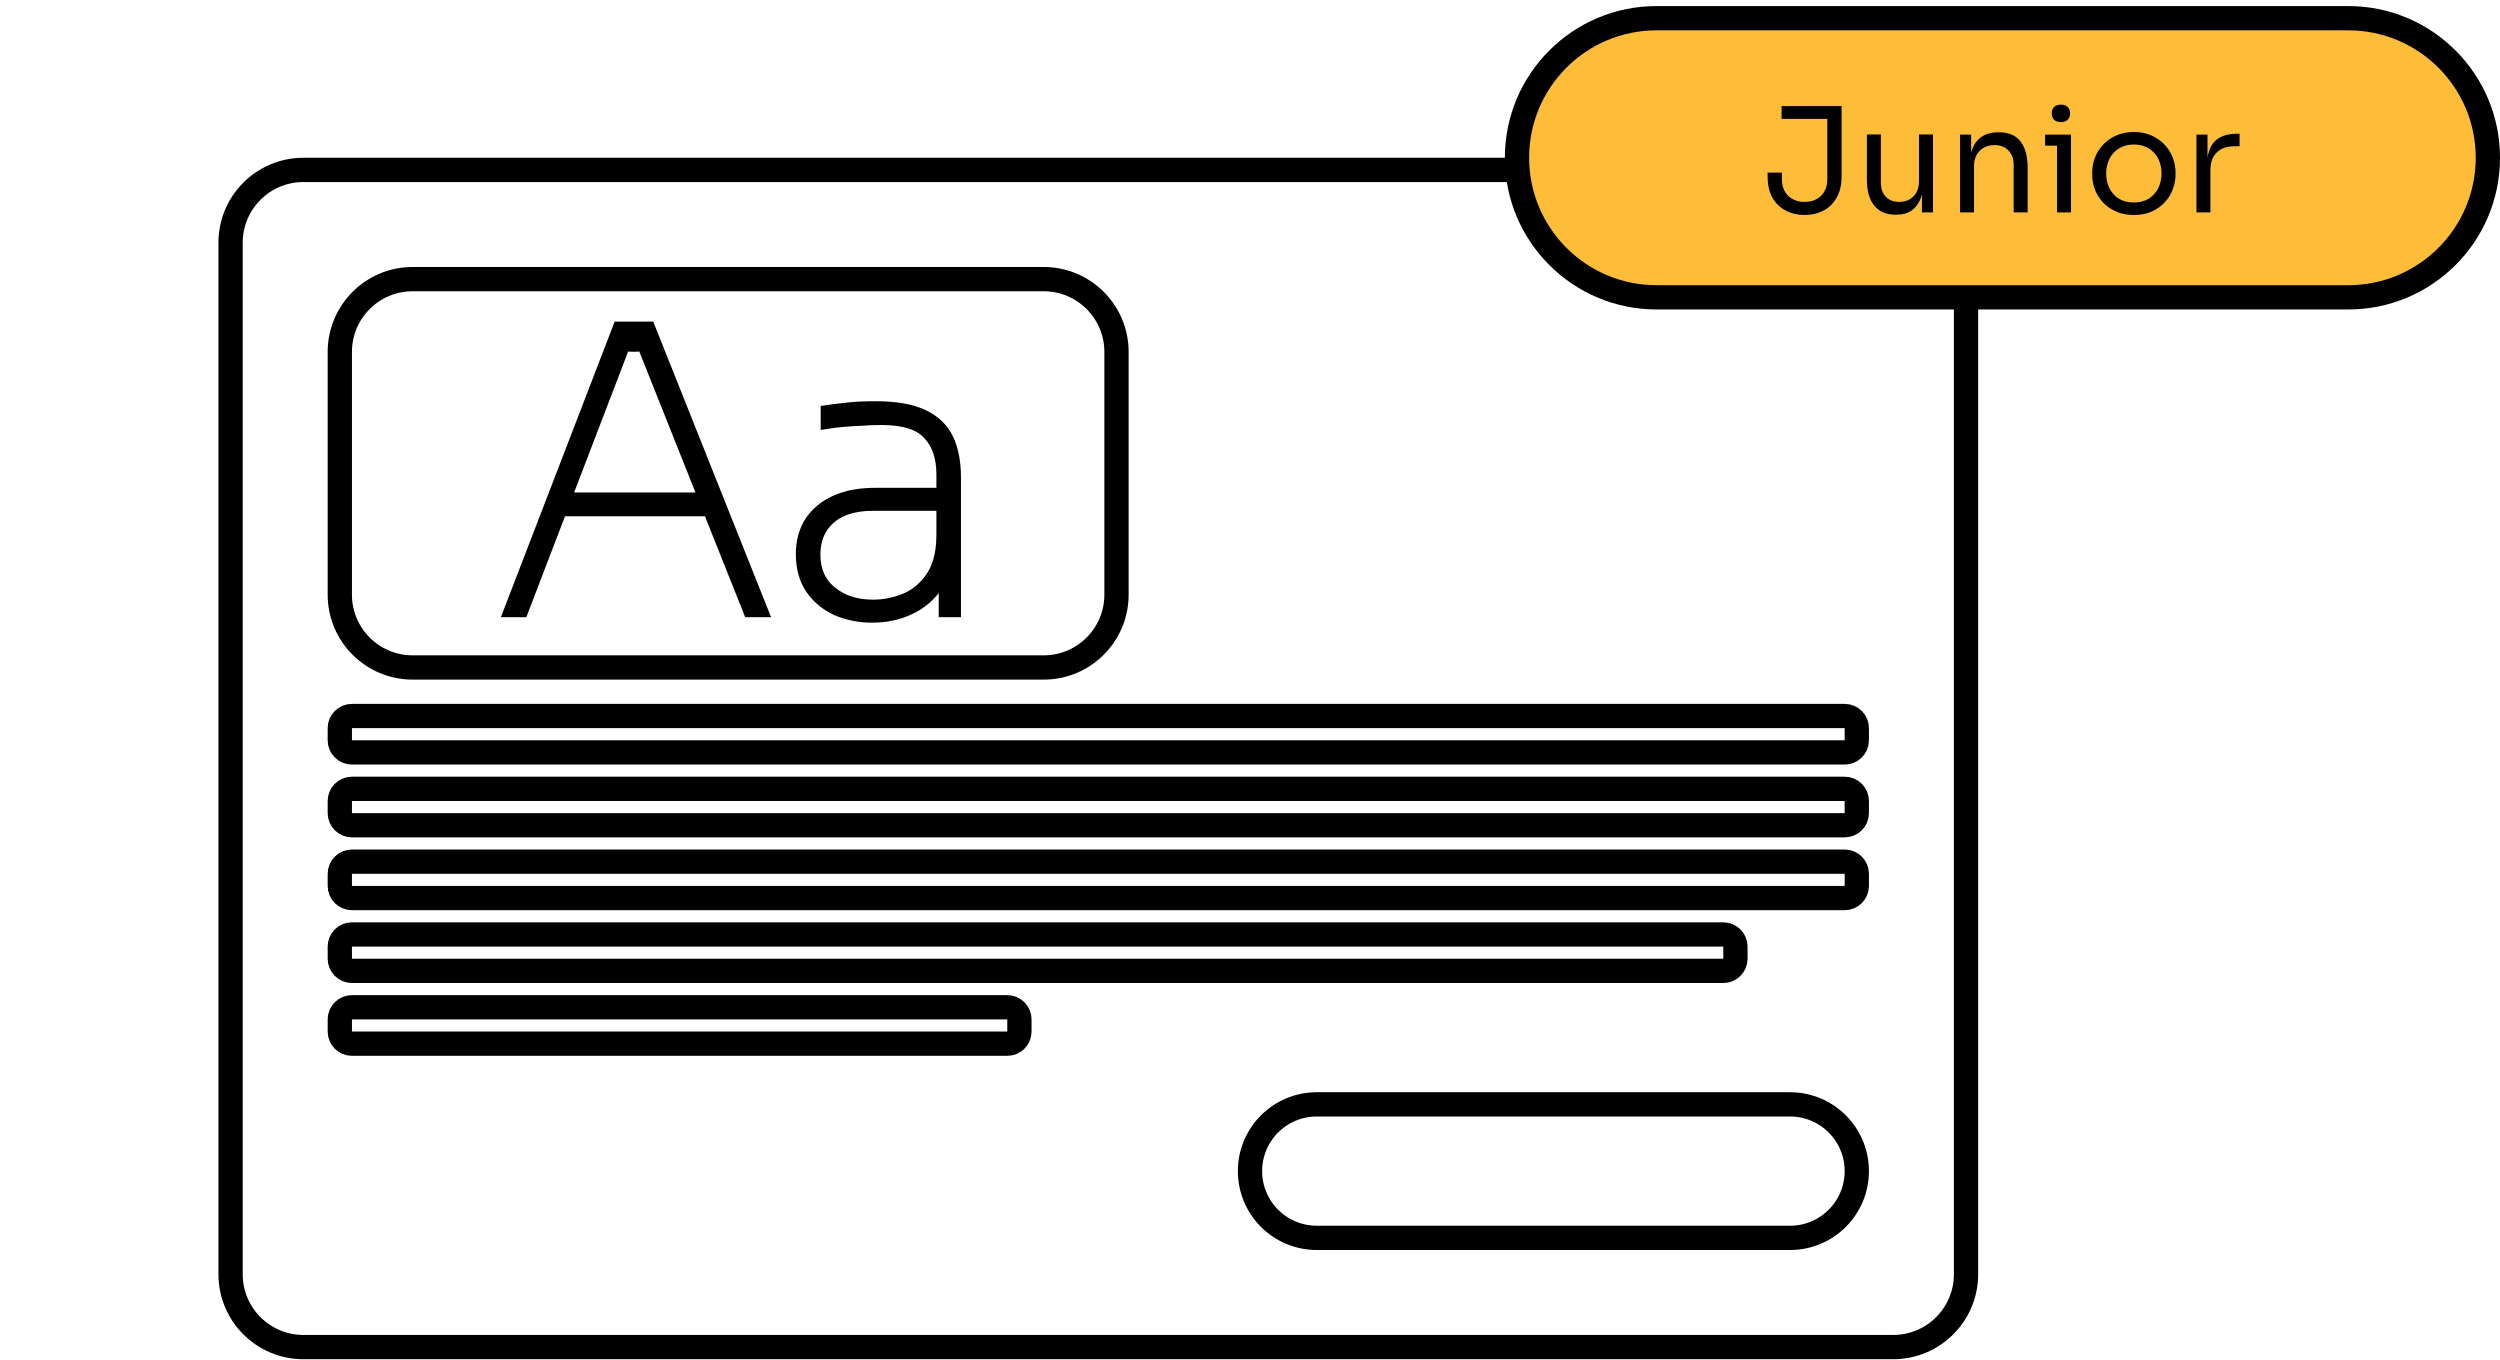
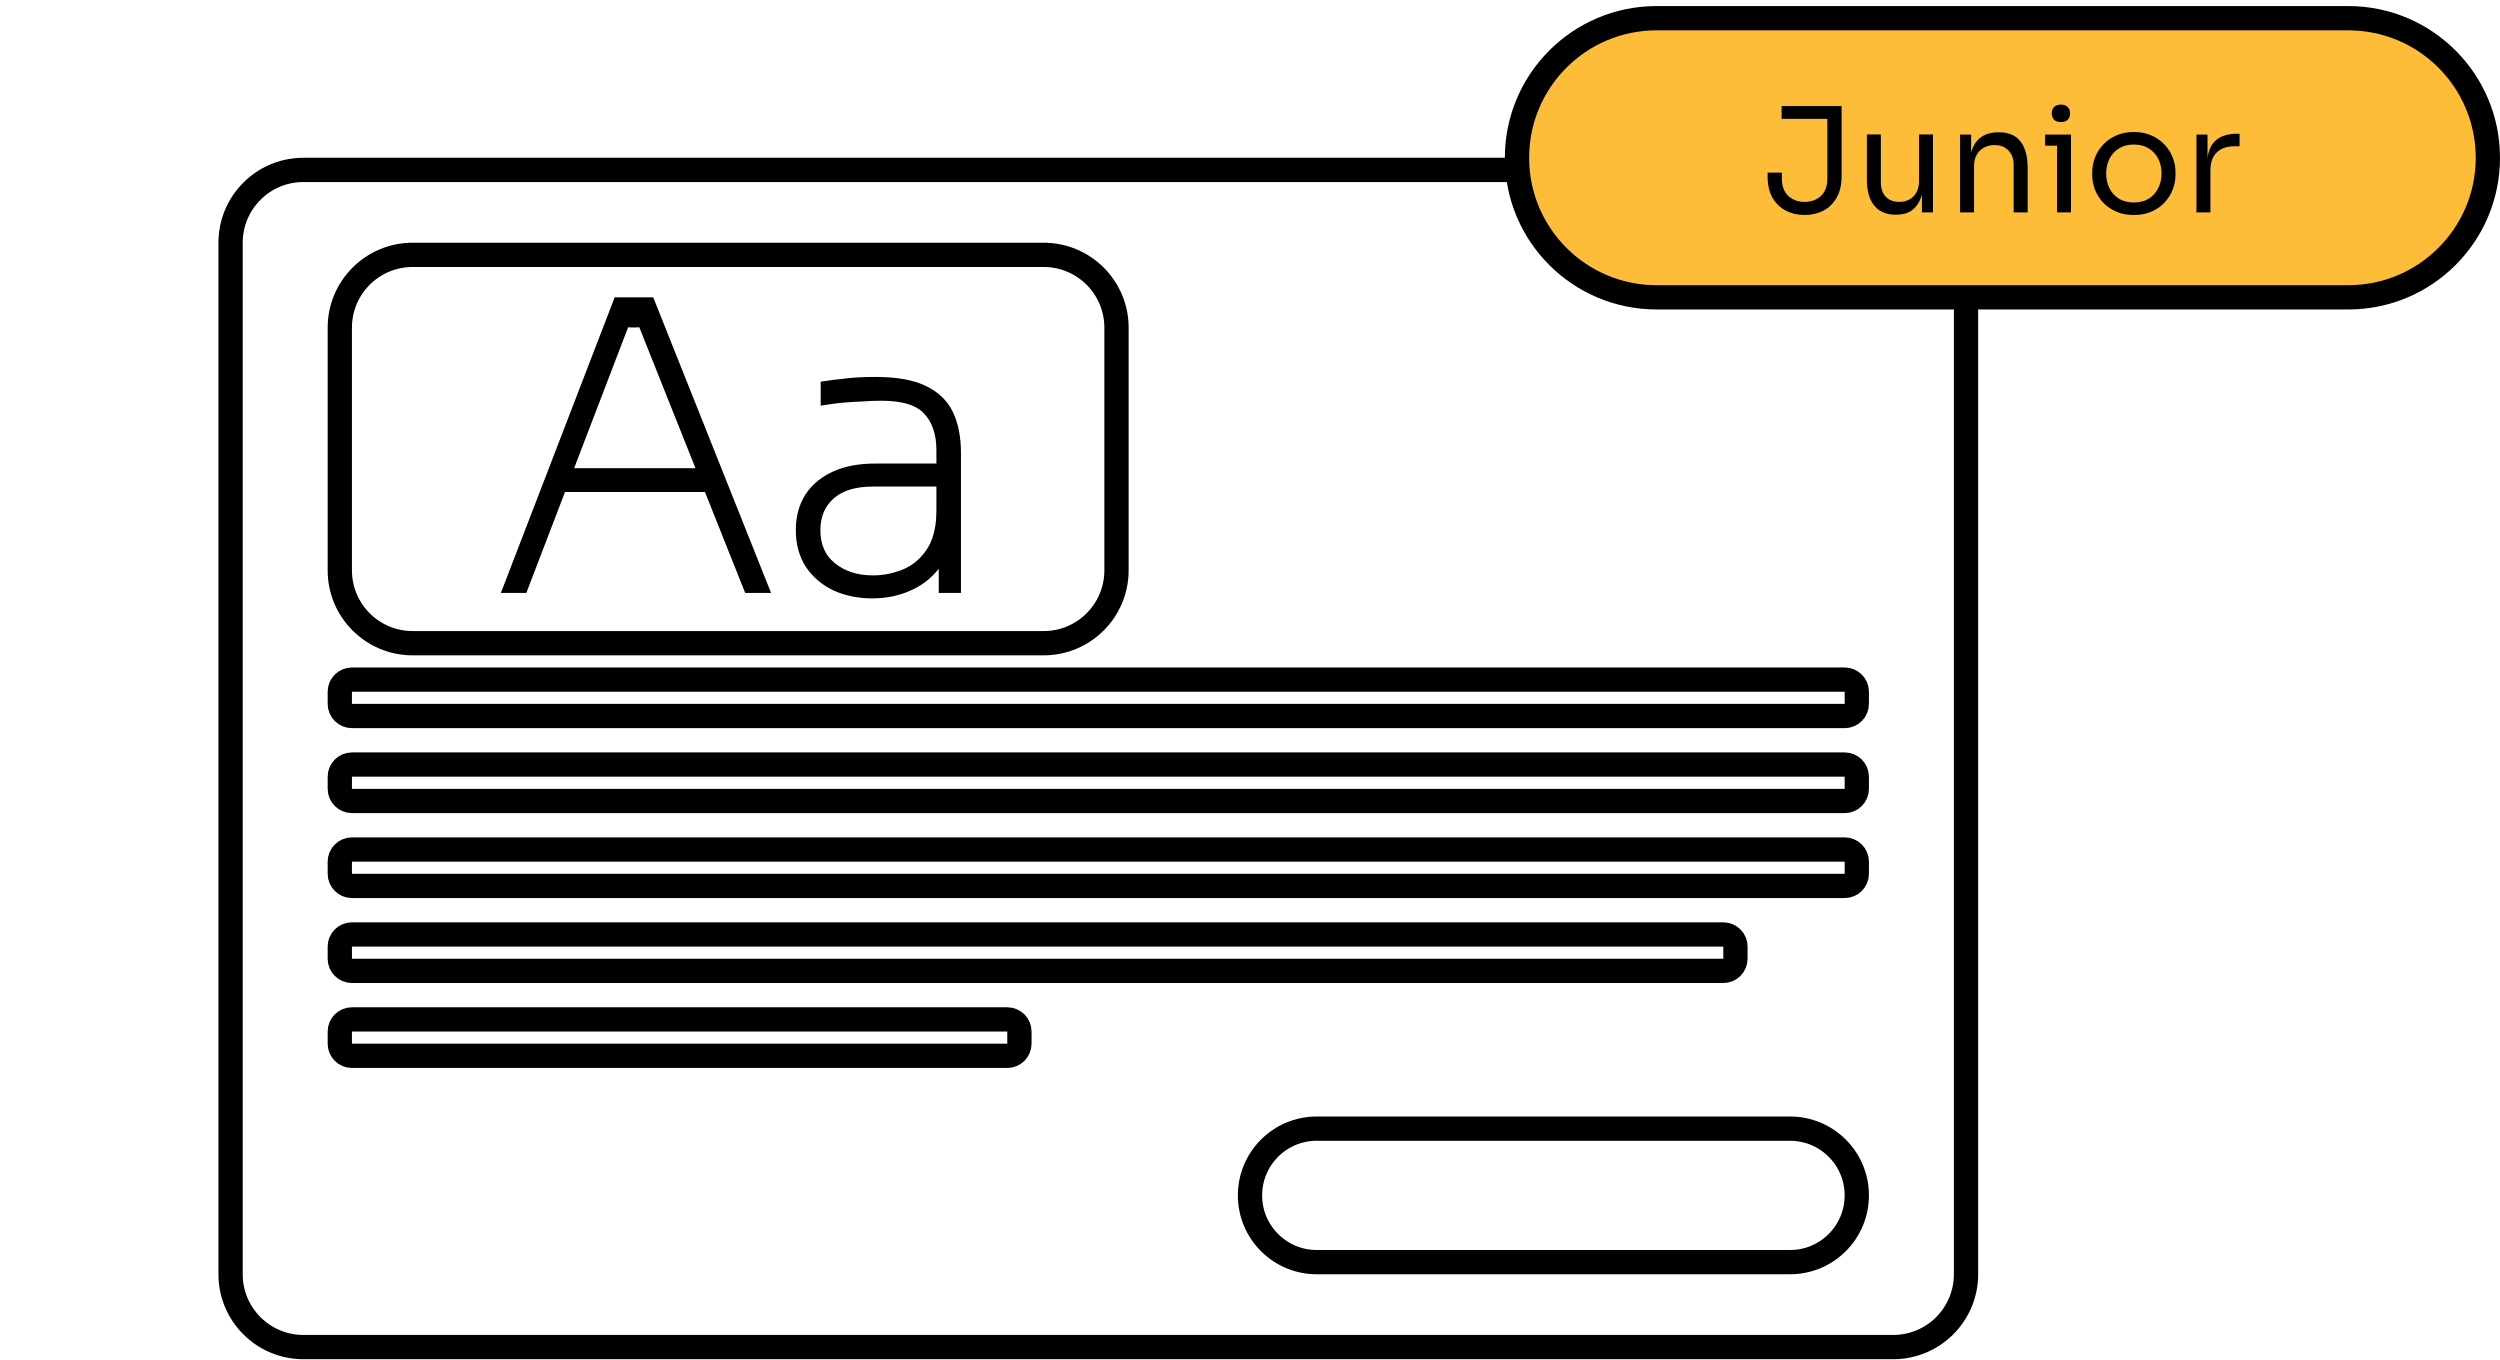
<svg xmlns="http://www.w3.org/2000/svg" width="206" height="112" viewBox="0 0 206 112" fill="none">
  <rect x="19" y="14" width="143" height="97" rx="6" stroke="black" stroke-width="2" />
  <rect x="125" y="1.5" width="80" height="23" rx="11.5" fill="#FDBD39" />
  <path d="M148.699 17.716C148.131 17.716 147.615 17.596 147.151 17.356C146.687 17.116 146.319 16.76 146.047 16.288C145.783 15.816 145.651 15.228 145.651 14.524V14.224H146.827V14.74C146.827 15.34 147.003 15.808 147.355 16.144C147.707 16.472 148.155 16.636 148.699 16.636C149.243 16.636 149.691 16.472 150.043 16.144C150.395 15.808 150.571 15.34 150.571 14.74V9.556H151.747V14.524C151.747 15.228 151.611 15.816 151.339 16.288C151.075 16.76 150.711 17.116 150.247 17.356C149.791 17.596 149.275 17.716 148.699 17.716ZM146.803 9.796V8.74H151.747V9.796H146.803ZM156.195 17.692C155.435 17.692 154.851 17.444 154.443 16.948C154.035 16.452 153.831 15.736 153.831 14.8V11.08H154.983V15.028C154.983 15.532 155.119 15.928 155.391 16.216C155.663 16.496 156.031 16.636 156.495 16.636C156.975 16.636 157.367 16.484 157.671 16.18C157.975 15.868 158.127 15.444 158.127 14.908V11.08H159.279V17.5H158.367V14.752H158.511C158.511 15.384 158.427 15.92 158.259 16.36C158.091 16.792 157.839 17.124 157.503 17.356C157.175 17.58 156.755 17.692 156.243 17.692H156.195ZM161.51 17.5V11.092H162.422V13.84H162.278C162.278 13.208 162.362 12.676 162.53 12.244C162.706 11.804 162.97 11.472 163.322 11.248C163.674 11.016 164.118 10.9 164.654 10.9H164.702C165.51 10.9 166.106 11.152 166.49 11.656C166.882 12.16 167.078 12.888 167.078 13.84V17.5H165.926V13.6C165.926 13.104 165.786 12.708 165.506 12.412C165.226 12.108 164.842 11.956 164.354 11.956C163.85 11.956 163.442 12.112 163.13 12.424C162.818 12.736 162.662 13.152 162.662 13.672V17.5H161.51ZM169.498 17.5V11.092H170.65V17.5H169.498ZM168.514 12.004V11.092H170.65V12.004H168.514ZM169.822 10.06C169.566 10.06 169.374 9.992 169.246 9.856C169.126 9.72 169.066 9.548 169.066 9.34C169.066 9.132 169.126 8.96 169.246 8.824C169.374 8.688 169.566 8.62 169.822 8.62C170.078 8.62 170.266 8.688 170.386 8.824C170.514 8.96 170.578 9.132 170.578 9.34C170.578 9.548 170.514 9.72 170.386 9.856C170.266 9.992 170.078 10.06 169.822 10.06ZM175.83 17.716C175.27 17.716 174.778 17.62 174.354 17.428C173.93 17.236 173.57 16.984 173.274 16.672C172.986 16.352 172.766 15.996 172.614 15.604C172.47 15.212 172.398 14.812 172.398 14.404V14.188C172.398 13.78 172.474 13.38 172.626 12.988C172.778 12.588 173.002 12.232 173.298 11.92C173.594 11.6 173.954 11.348 174.378 11.164C174.802 10.972 175.286 10.876 175.83 10.876C176.374 10.876 176.858 10.972 177.282 11.164C177.706 11.348 178.066 11.6 178.362 11.92C178.658 12.232 178.882 12.588 179.034 12.988C179.186 13.38 179.262 13.78 179.262 14.188V14.404C179.262 14.812 179.186 15.212 179.034 15.604C178.89 15.996 178.67 16.352 178.374 16.672C178.086 16.984 177.73 17.236 177.306 17.428C176.882 17.62 176.39 17.716 175.83 17.716ZM175.83 16.684C176.31 16.684 176.718 16.58 177.054 16.372C177.398 16.156 177.658 15.868 177.834 15.508C178.018 15.148 178.11 14.744 178.11 14.296C178.11 13.84 178.018 13.432 177.834 13.072C177.65 12.712 177.386 12.428 177.042 12.22C176.706 12.012 176.302 11.908 175.83 11.908C175.366 11.908 174.962 12.012 174.618 12.22C174.274 12.428 174.01 12.712 173.826 13.072C173.642 13.432 173.55 13.84 173.55 14.296C173.55 14.744 173.638 15.148 173.814 15.508C173.998 15.868 174.258 16.156 174.594 16.372C174.938 16.58 175.35 16.684 175.83 16.684ZM180.987 17.5V11.092H181.899V13.732H181.851C181.851 12.796 182.055 12.112 182.463 11.68C182.879 11.24 183.499 11.02 184.323 11.02H184.539V12.052H184.131C183.491 12.052 182.999 12.224 182.655 12.568C182.311 12.904 182.139 13.392 182.139 14.032V17.5H180.987Z" fill="black" />
  <rect x="125" y="1.5" width="80" height="23" rx="11.5" stroke="black" stroke-width="2" />
-   <rect x="28" y="59" width="125" height="3" rx="1" stroke="black" stroke-width="2" />
-   <rect x="28" y="65" width="125" height="3" rx="1" stroke="black" stroke-width="2" />
-   <rect x="28" y="71" width="125" height="3" rx="1" stroke="black" stroke-width="2" />
+   <rect x="28" y="21" width="64" height="32" rx="6" stroke="black" stroke-width="2" />
+   <path d="M42 48.36L50.992 25H53.488L62.8 48.36H61.744L52.624 25.48C52.624 25.48 53.196 25.69 53.456 25.96C54.132 26.662 50.284 26.662 50.96 25.96C51.22 25.69 51.792 25.48 51.792 25.48L43.024 48.36H42ZM45.776 40.04L46.128 39.08H58.48L58.864 40.04H45.776Z" fill="black" />
+   <path d="M77.852 48.36V43.368H77.66V37.096C77.66 35.667 77.276 34.547 76.508 33.736C75.761 32.925 74.471 32.52 72.636 32.52C72.081 32.52 71.527 32.541 70.972 32.584C70.439 32.605 69.927 32.637 69.436 32.68C68.967 32.723 68.529 32.776 68.124 32.84V31.88C68.551 31.816 68.988 31.763 69.436 31.72C69.884 31.656 70.332 31.613 70.78 31.592C71.249 31.571 71.697 31.56 72.124 31.56C73.788 31.56 75.089 31.784 76.028 32.232C76.988 32.68 77.671 33.331 78.076 34.184C78.481 35.037 78.684 36.093 78.684 37.352V48.36H77.852ZM71.868 48.808C70.823 48.808 69.852 48.616 68.956 48.232C68.081 47.827 67.377 47.24 66.844 46.472C66.332 45.704 66.076 44.765 66.076 43.656C66.076 42.653 66.311 41.779 66.78 41.032C67.271 40.285 67.964 39.709 68.86 39.304C69.756 38.899 70.844 38.696 72.124 38.696H77.724V39.592H71.932C70.375 39.592 69.18 39.965 68.348 40.712C67.516 41.459 67.1 42.451 67.1 43.688C67.1 45.011 67.559 46.045 68.476 46.792C69.393 47.539 70.545 47.912 71.932 47.912C72.828 47.912 73.703 47.741 74.556 47.4C75.409 47.059 76.124 46.483 76.7 45.672C77.297 44.84 77.617 43.731 77.66 42.344L78.172 42.856C78.129 44.2 77.809 45.32 77.212 46.216C76.615 47.091 75.847 47.741 74.908 48.168C73.991 48.595 72.977 48.808 71.868 48.808Z" fill="black" />
+   <path d="M42 48.36L50.992 25H53.488L62.8 48.36H61.744L52.624 25.48C52.624 25.48 53.196 25.69 53.456 25.96C54.132 26.662 50.284 26.662 50.96 25.96C51.22 25.69 51.792 25.48 51.792 25.48L43.024 48.36H42ZM45.776 40.04L46.128 39.08H58.48L58.864 40.04H45.776Z" stroke="black" />
+   <path d="M77.852 48.36V43.368H77.66V37.096C77.66 35.667 77.276 34.547 76.508 33.736C75.761 32.925 74.471 32.52 72.636 32.52C72.081 32.52 71.527 32.541 70.972 32.584C70.439 32.605 69.927 32.637 69.436 32.68C68.967 32.723 68.529 32.776 68.124 32.84V31.88C68.551 31.816 68.988 31.763 69.436 31.72C69.884 31.656 70.332 31.613 70.78 31.592C71.249 31.571 71.697 31.56 72.124 31.56C73.788 31.56 75.089 31.784 76.028 32.232C76.988 32.68 77.671 33.331 78.076 34.184C78.481 35.037 78.684 36.093 78.684 37.352V48.36H77.852ZM71.868 48.808C70.823 48.808 69.852 48.616 68.956 48.232C68.081 47.827 67.377 47.24 66.844 46.472C66.332 45.704 66.076 44.765 66.076 43.656C66.076 42.653 66.311 41.779 66.78 41.032C67.271 40.285 67.964 39.709 68.86 39.304C69.756 38.899 70.844 38.696 72.124 38.696H77.724V39.592H71.932C70.375 39.592 69.18 39.965 68.348 40.712C67.516 41.459 67.1 42.451 67.1 43.688C67.1 45.011 67.559 46.045 68.476 46.792C69.393 47.539 70.545 47.912 71.932 47.912C72.828 47.912 73.703 47.741 74.556 47.4C75.409 47.059 76.124 46.483 76.7 45.672C77.297 44.84 77.617 43.731 77.66 42.344L78.172 42.856C78.129 44.2 77.809 45.32 77.212 46.216C76.615 47.091 75.847 47.741 74.908 48.168C73.991 48.595 72.977 48.808 71.868 48.808Z" stroke="black" />
+   <rect x="28" y="56" width="125" height="3" rx="1" stroke="black" stroke-width="2" />
+   <rect x="28" y="63" width="125" height="3" rx="1" stroke="black" stroke-width="2" />
+   <rect x="28" y="70" width="125" height="3" rx="1" stroke="black" stroke-width="2" />
  <rect x="28" y="77" width="115" height="3" rx="1" stroke="black" stroke-width="2" />
-   <rect x="28" y="83" width="56" height="3" rx="1" stroke="black" stroke-width="2" />
-   <rect x="103" y="91" width="50" height="11" rx="5.5" stroke="black" stroke-width="2" />
-   <rect x="28" y="23" width="64" height="32" rx="6" stroke="black" stroke-width="2" />
-   <path d="M42 50.36L50.992 27H53.488L62.8 50.36H61.744L52.624 27.48C52.624 27.48 53.196 27.69 53.456 27.96C54.132 28.662 50.284 28.662 50.96 27.96C51.22 27.69 51.792 27.48 51.792 27.48L43.024 50.36H42ZM45.776 42.04L46.128 41.08H58.48L58.864 42.04H45.776Z" fill="black" />
-   <path d="M77.852 50.36V45.368H77.66V39.096C77.66 37.667 77.276 36.547 76.508 35.736C75.761 34.925 74.471 34.52 72.636 34.52C72.081 34.52 71.527 34.541 70.972 34.584C70.439 34.605 69.927 34.637 69.436 34.68C68.967 34.723 68.529 34.776 68.124 34.84V33.88C68.551 33.816 68.988 33.763 69.436 33.72C69.884 33.656 70.332 33.613 70.78 33.592C71.249 33.571 71.697 33.56 72.124 33.56C73.788 33.56 75.089 33.784 76.028 34.232C76.988 34.68 77.671 35.331 78.076 36.184C78.481 37.037 78.684 38.093 78.684 39.352V50.36H77.852ZM71.868 50.808C70.823 50.808 69.852 50.616 68.956 50.232C68.081 49.827 67.377 49.24 66.844 48.472C66.332 47.704 66.076 46.765 66.076 45.656C66.076 44.653 66.311 43.779 66.78 43.032C67.271 42.285 67.964 41.709 68.86 41.304C69.756 40.899 70.844 40.696 72.124 40.696H77.724V41.592H71.932C70.375 41.592 69.18 41.965 68.348 42.712C67.516 43.459 67.1 44.451 67.1 45.688C67.1 47.011 67.559 48.045 68.476 48.792C69.393 49.539 70.545 49.912 71.932 49.912C72.828 49.912 73.703 49.741 74.556 49.4C75.409 49.059 76.124 48.483 76.7 47.672C77.297 46.84 77.617 45.731 77.66 44.344L78.172 44.856C78.129 46.2 77.809 47.32 77.212 48.216C76.615 49.091 75.847 49.741 74.908 50.168C73.991 50.595 72.977 50.808 71.868 50.808Z" fill="black" />
-   <path d="M42 50.36L50.992 27H53.488L62.8 50.36H61.744L52.624 27.48C52.624 27.48 53.196 27.69 53.456 27.96C54.132 28.662 50.284 28.662 50.96 27.96C51.22 27.69 51.792 27.48 51.792 27.48L43.024 50.36H42ZM45.776 42.04L46.128 41.08H58.48L58.864 42.04H45.776Z" stroke="black" />
-   <path d="M77.852 50.36V45.368H77.66V39.096C77.66 37.667 77.276 36.547 76.508 35.736C75.761 34.925 74.471 34.52 72.636 34.52C72.081 34.52 71.527 34.541 70.972 34.584C70.439 34.605 69.927 34.637 69.436 34.68C68.967 34.723 68.529 34.776 68.124 34.84V33.88C68.551 33.816 68.988 33.763 69.436 33.72C69.884 33.656 70.332 33.613 70.78 33.592C71.249 33.571 71.697 33.56 72.124 33.56C73.788 33.56 75.089 33.784 76.028 34.232C76.988 34.68 77.671 35.331 78.076 36.184C78.481 37.037 78.684 38.093 78.684 39.352V50.36H77.852ZM71.868 50.808C70.823 50.808 69.852 50.616 68.956 50.232C68.081 49.827 67.377 49.24 66.844 48.472C66.332 47.704 66.076 46.765 66.076 45.656C66.076 44.653 66.311 43.779 66.78 43.032C67.271 42.285 67.964 41.709 68.86 41.304C69.756 40.899 70.844 40.696 72.124 40.696H77.724V41.592H71.932C70.375 41.592 69.18 41.965 68.348 42.712C67.516 43.459 67.1 44.451 67.1 45.688C67.1 47.011 67.559 48.045 68.476 48.792C69.393 49.539 70.545 49.912 71.932 49.912C72.828 49.912 73.703 49.741 74.556 49.4C75.409 49.059 76.124 48.483 76.7 47.672C77.297 46.84 77.617 45.731 77.66 44.344L78.172 44.856C78.129 46.2 77.809 47.32 77.212 48.216C76.615 49.091 75.847 49.741 74.908 50.168C73.991 50.595 72.977 50.808 71.868 50.808Z" stroke="black" />
+   <rect x="28" y="84" width="56" height="3" rx="1" stroke="black" stroke-width="2" />
+   <rect x="103" y="93" width="50" height="11" rx="5.5" stroke="black" stroke-width="2" />
</svg>
